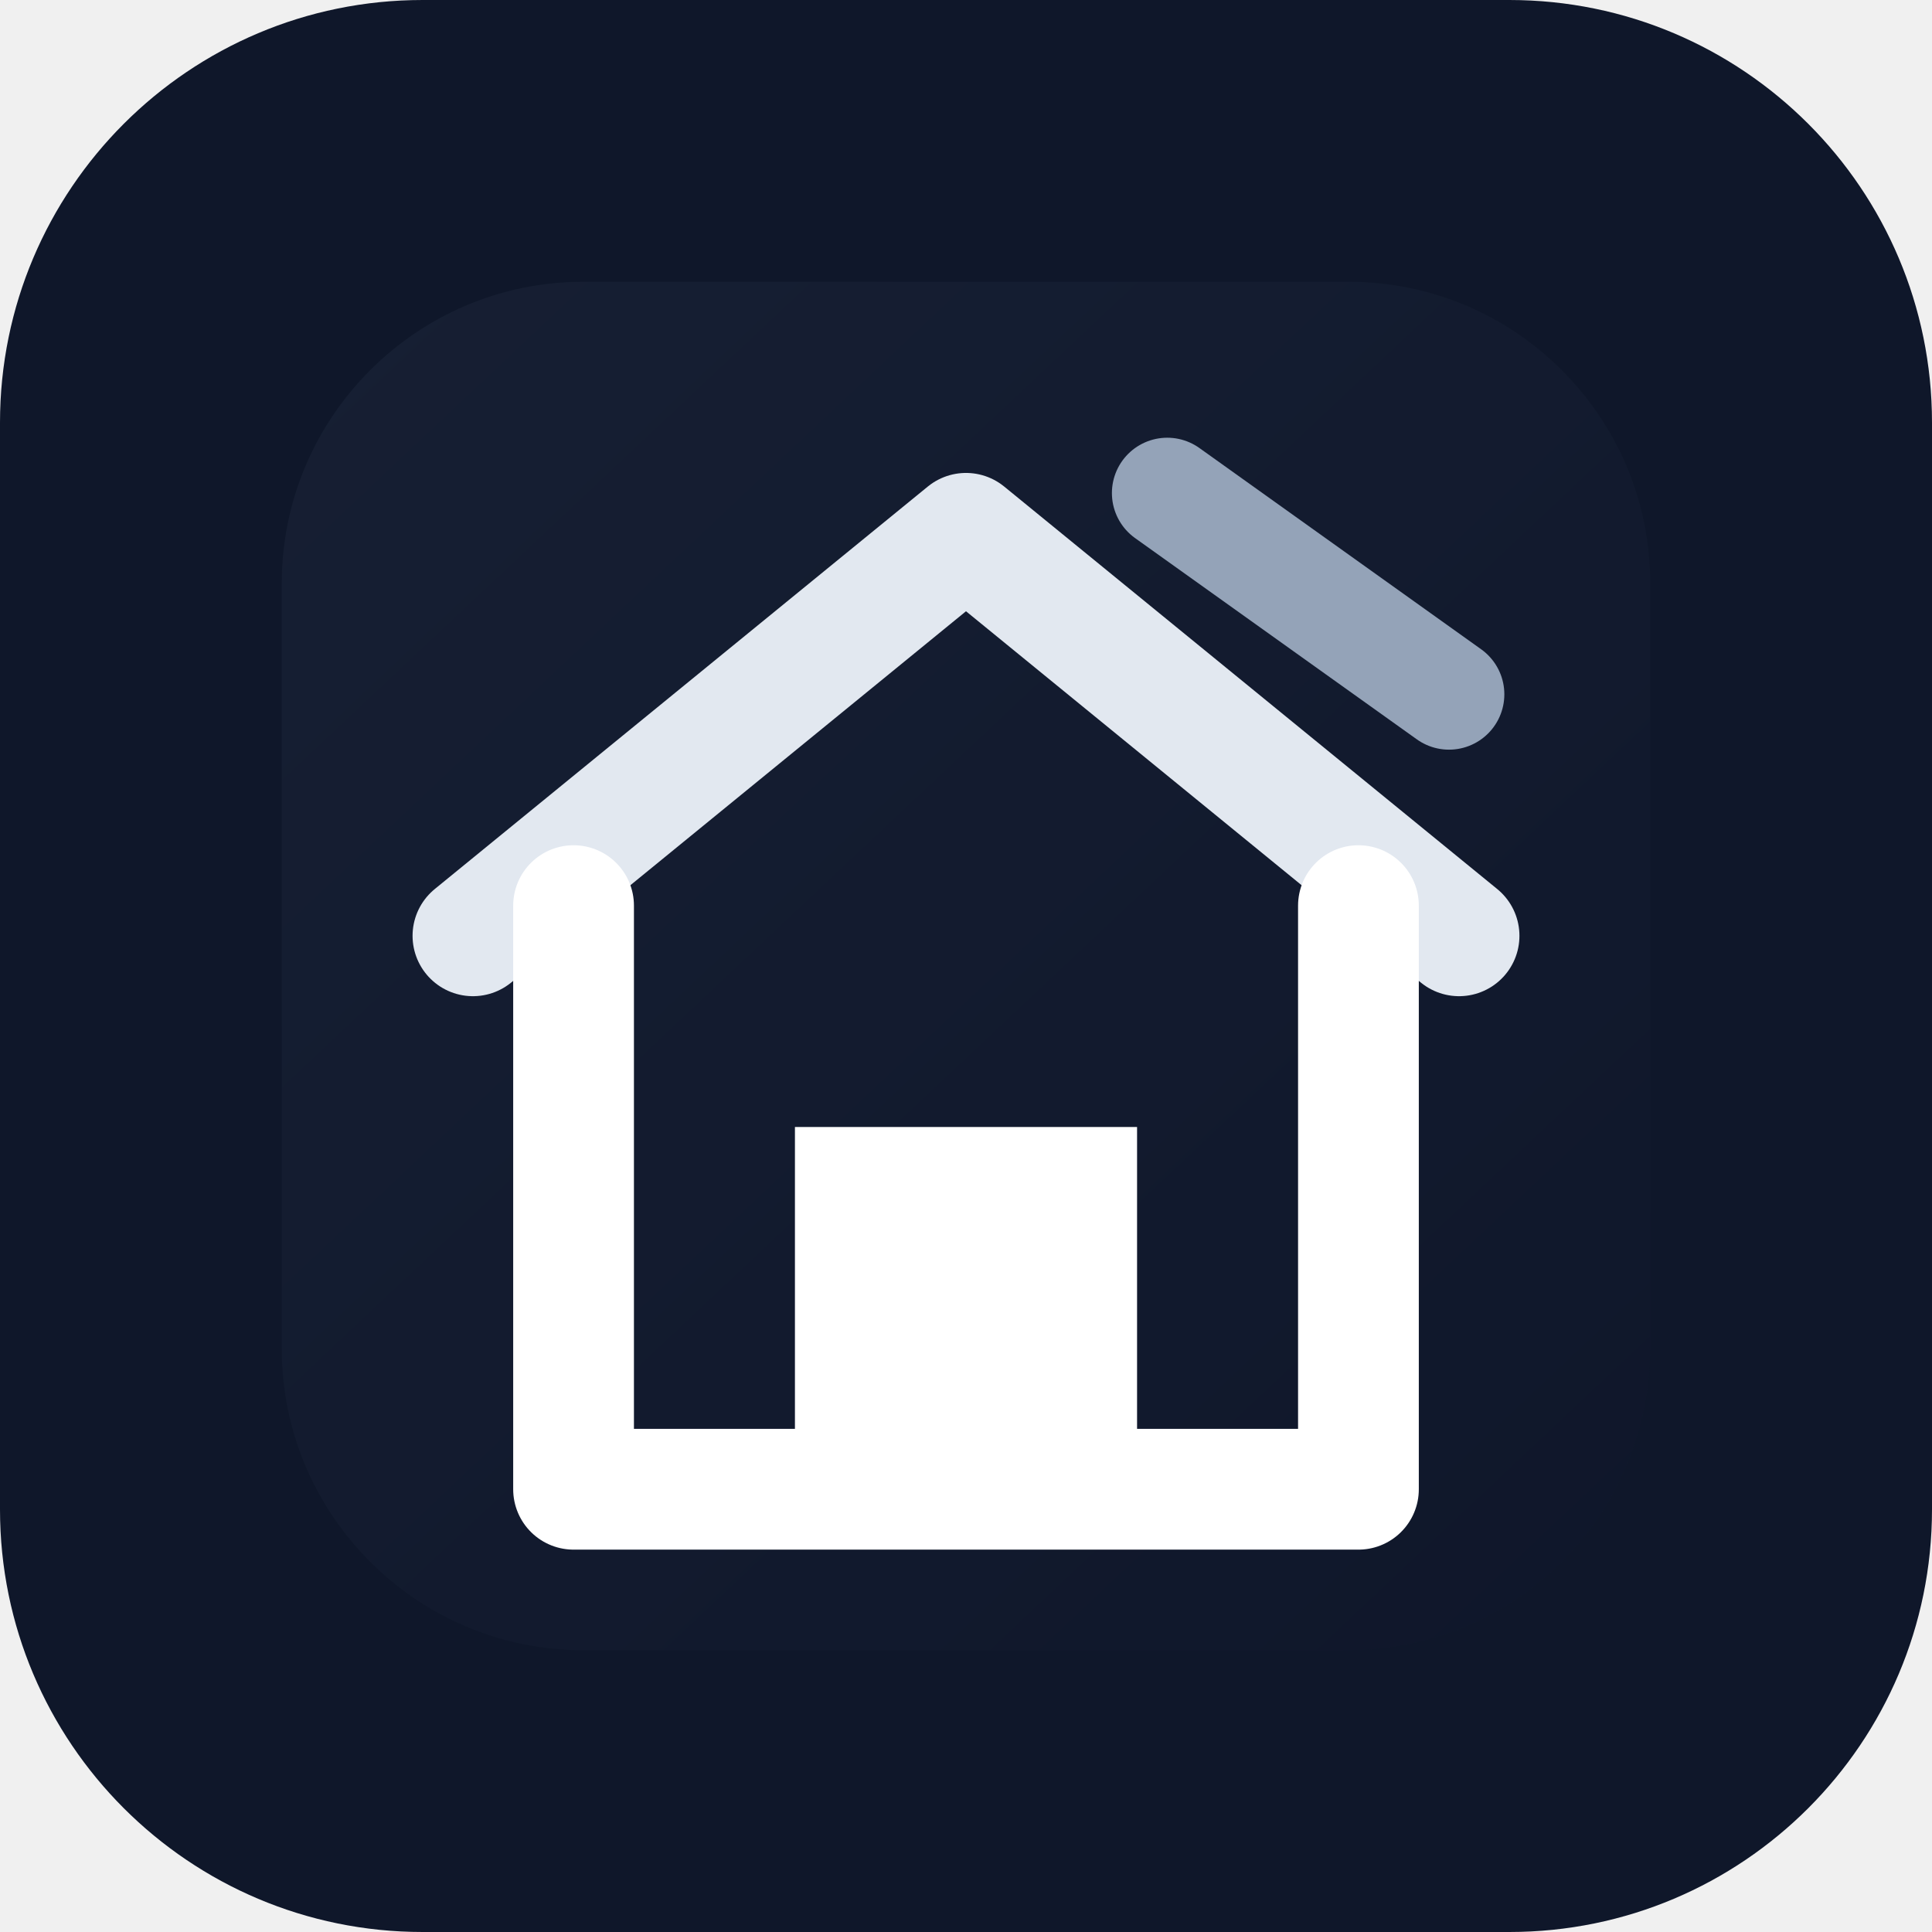
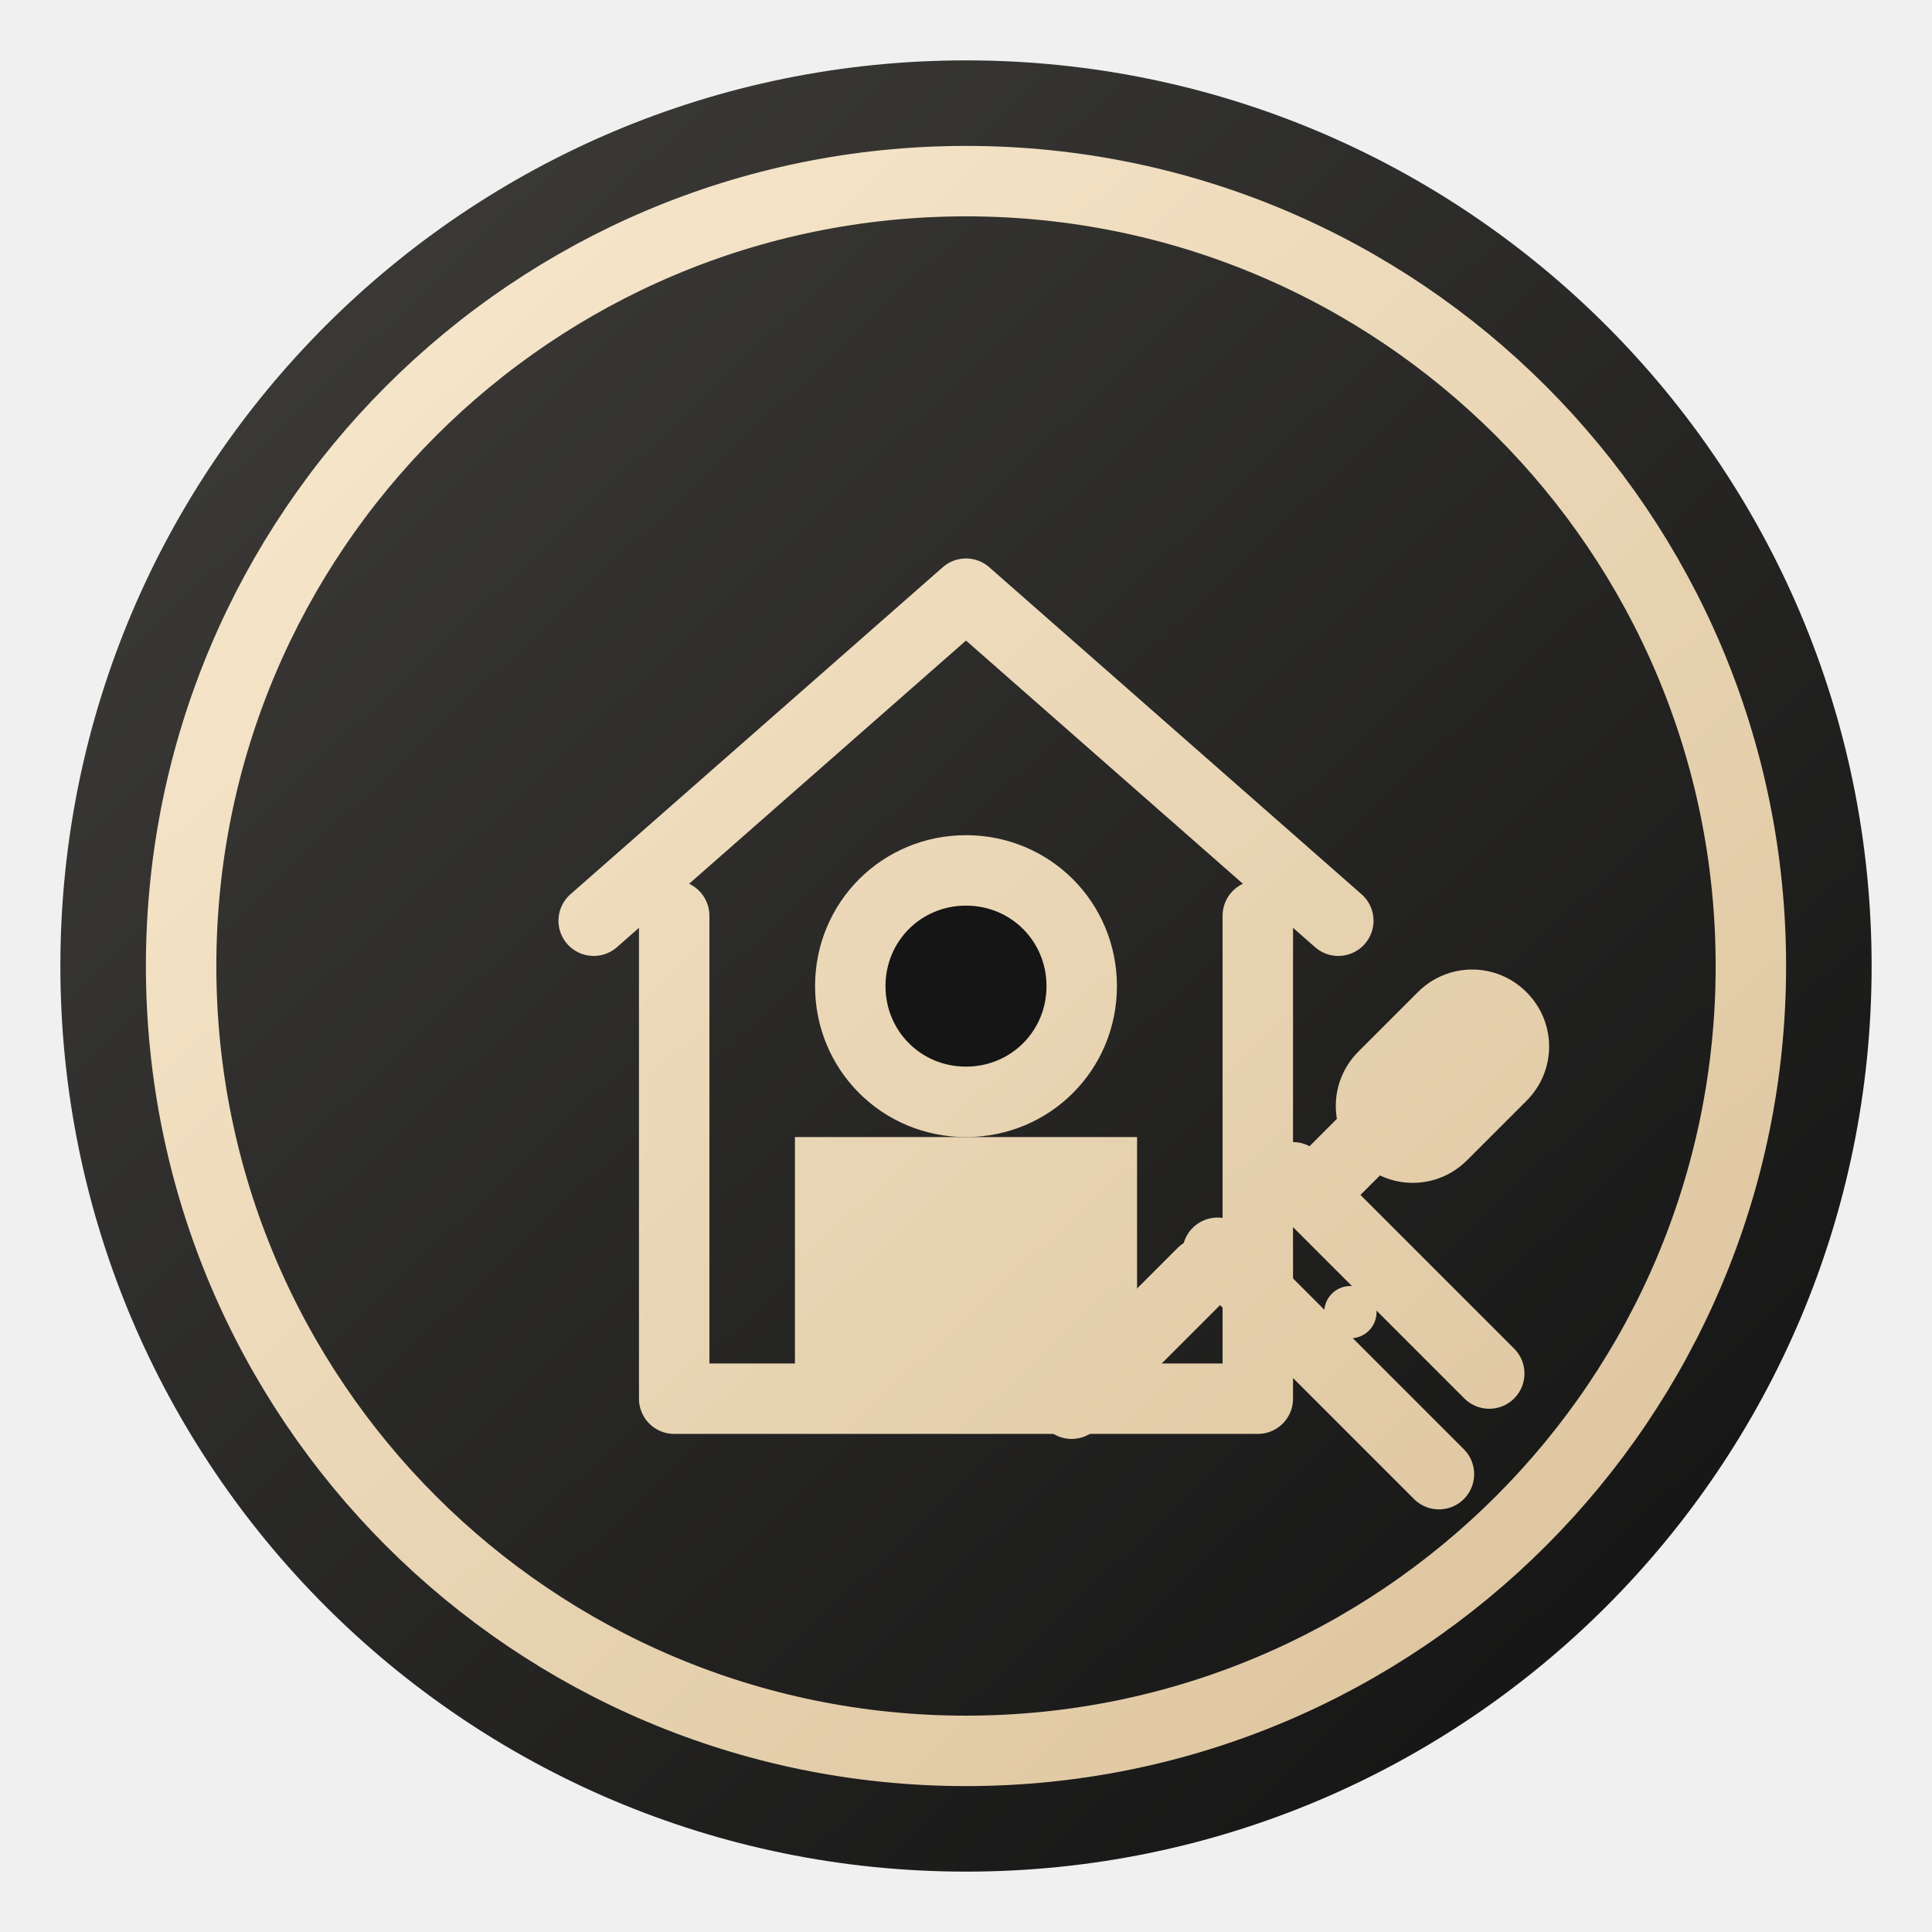
<svg xmlns="http://www.w3.org/2000/svg" width="192" height="192" viewBox="0 0 192 192" fill="none">
-   <rect width="192" height="192" rx="42" fill="#0F172A" />
-   <rect x="28" y="28" width="136" height="136" rx="30" fill="url(#paint0_linear)" opacity="0.2" />
-   <path d="M47 93L96 53L145 93" stroke="#E2E8F0" stroke-width="12" stroke-linecap="round" stroke-linejoin="round" />
-   <path d="M57 90V148H135V90" stroke="#FFFFFF" stroke-width="12" stroke-linecap="round" stroke-linejoin="round" />
-   <path d="M79 148V112H113V148" fill="#FFFFFF" />
-   <path d="M116 49L144 69" stroke="#94A3B8" stroke-width="11" stroke-linecap="round" />
  <defs>
-     <linearGradient id="paint0_linear" x1="32" y1="28" x2="160" y2="164" gradientUnits="userSpaceOnUse">
-       <stop stop-color="#334155" />
-       <stop offset="1" stop-color="#0F172A" />
+     <linearGradient id="bg" x1="28" y1="24" x2="164" y2="168" gradientUnits="userSpaceOnUse">
+       <stop stop-color="#3B3A37" />
+       <stop offset="1" stop-color="#151515" />
+     </linearGradient>
+     <linearGradient id="ring" x1="36" y1="32" x2="156" y2="160" gradientUnits="userSpaceOnUse">
+       <stop stop-color="#F6E6CA" />
+       <stop offset="1" stop-color="#DEC6A0" />
    </linearGradient>
  </defs>
+   <circle cx="96" cy="96" r="90" fill="url(#bg)" />
+   <circle cx="96" cy="96" r="78" stroke="url(#ring)" stroke-width="7" />
+   <path d="M59 91.5L96 59L133 91.5" stroke="url(#ring)" stroke-width="7" stroke-linecap="round" stroke-linejoin="round" />
+   <path d="M67 91V139H125V91" stroke="url(#ring)" stroke-width="7" stroke-linecap="round" stroke-linejoin="round" />
+   <path d="M79 139V113H113V139" fill="url(#ring)" />
+   <path d="M96 86.5C89.6 86.5 84.5 91.6 84.5 98C84.5 104.4 89.6 109.5 96 109.5C102.4 109.5 107.5 104.4 107.5 98C107.5 91.6 102.4 86.5 96 86.5Z" fill="#151515" stroke="url(#ring)" stroke-width="7" />
+   <path d="M121 124.5L143 146.5" stroke="url(#ring)" stroke-width="7" stroke-linecap="round" />
+   <path d="M128.5 117L148 136.5" stroke="url(#ring)" stroke-width="7" stroke-linecap="round" />
+   <path d="M119.5 126.5L106.5 139.5" stroke="url(#ring)" stroke-width="7" stroke-linecap="round" />
+   <path d="M145 104L132 117" stroke="url(#ring)" stroke-width="7" stroke-linecap="round" />
+   <path d="M135 104.5C132 107.5 132 112.3 135 115.3C138 118.3 142.8 118.3 145.8 115.3L151.7 109.4C154.7 106.4 154.7 101.6 151.7 98.6C148.7 95.6 143.9 95.6 140.9 98.6L135 104.5Z" fill="url(#ring)" />
+   <circle cx="134.2" cy="130.4" r="2.6" fill="url(#ring)" />
</svg>
